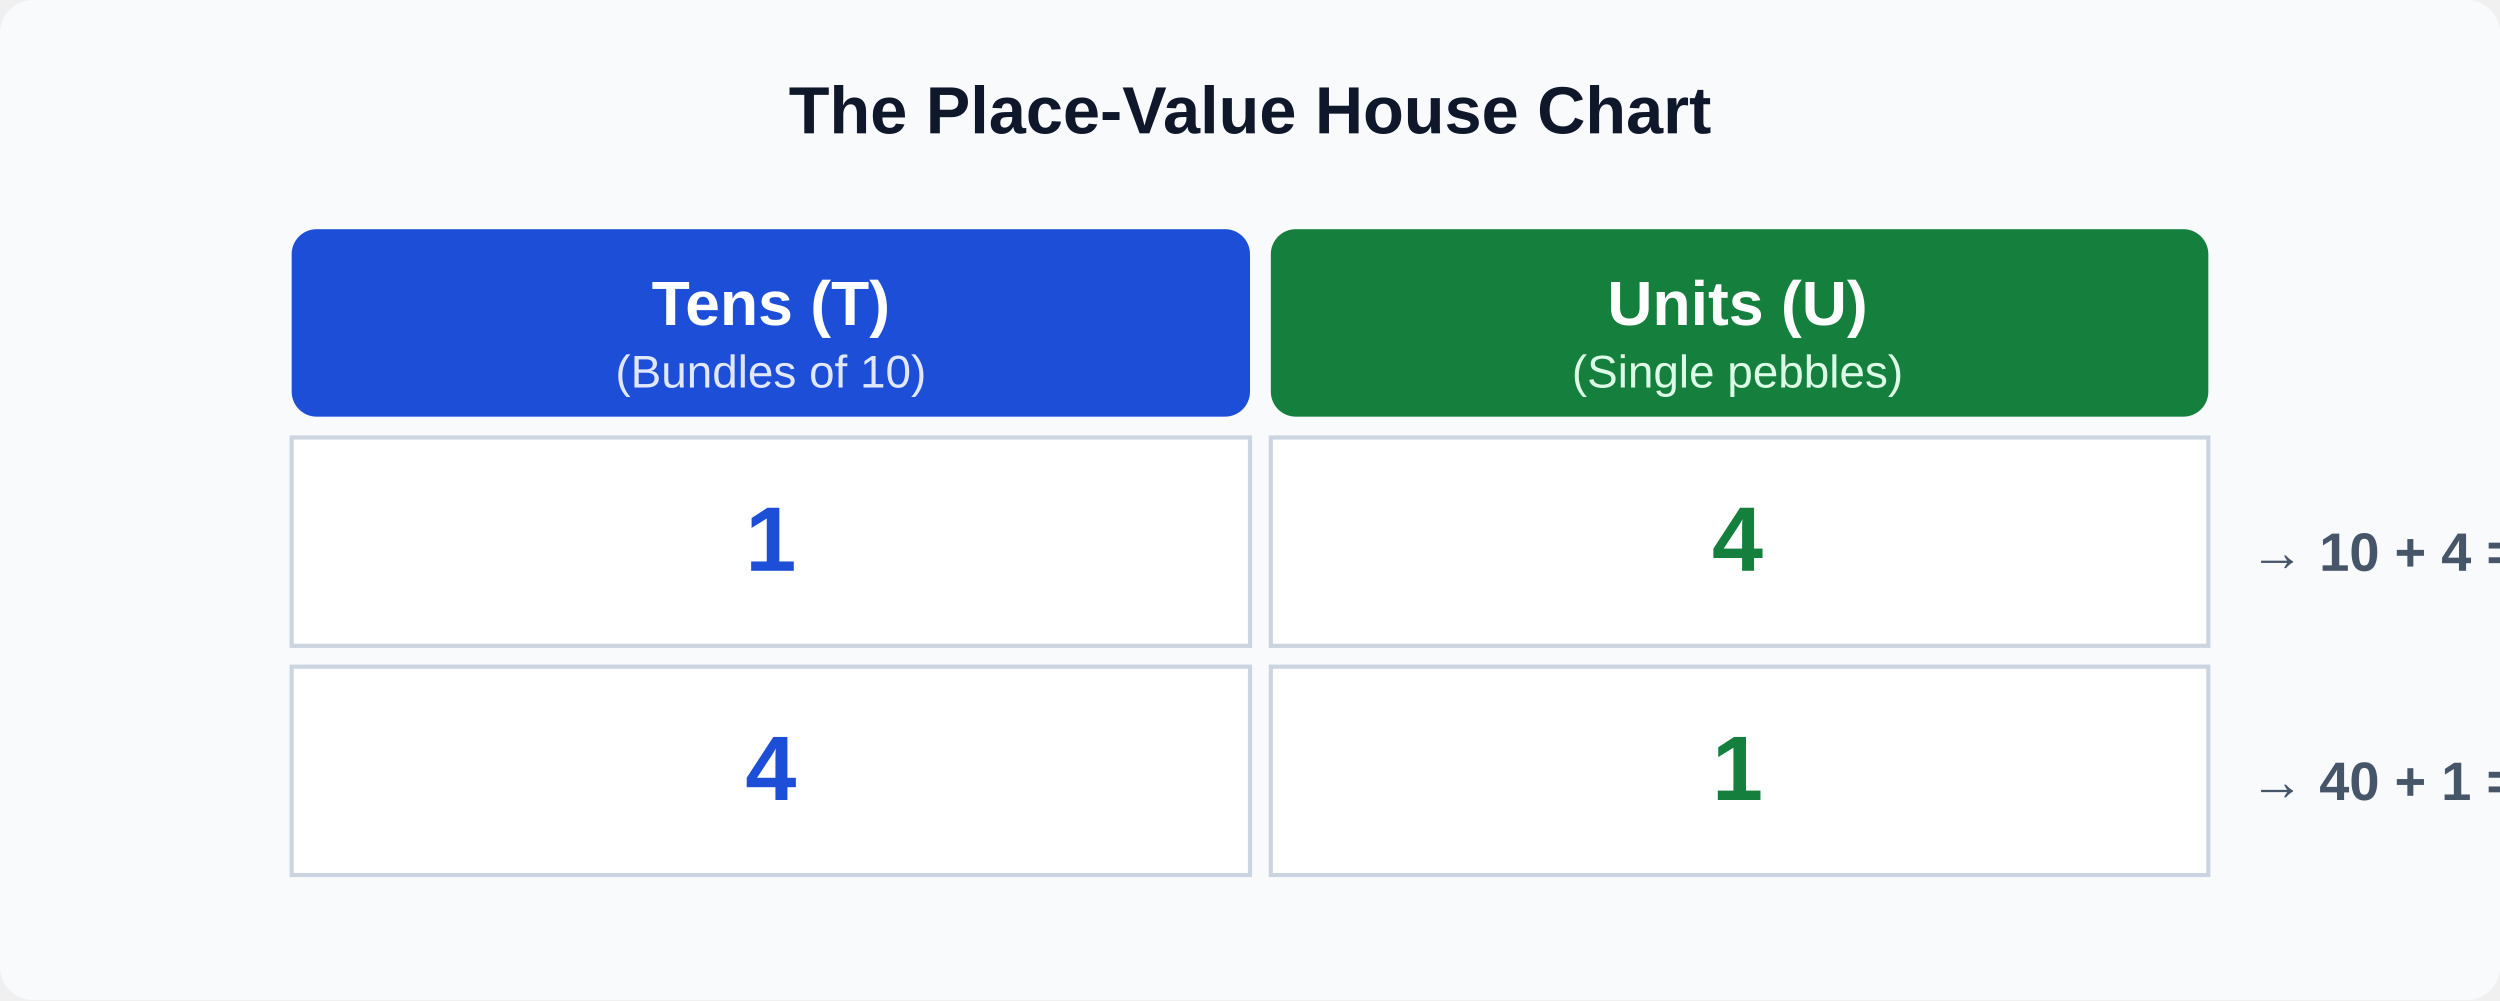
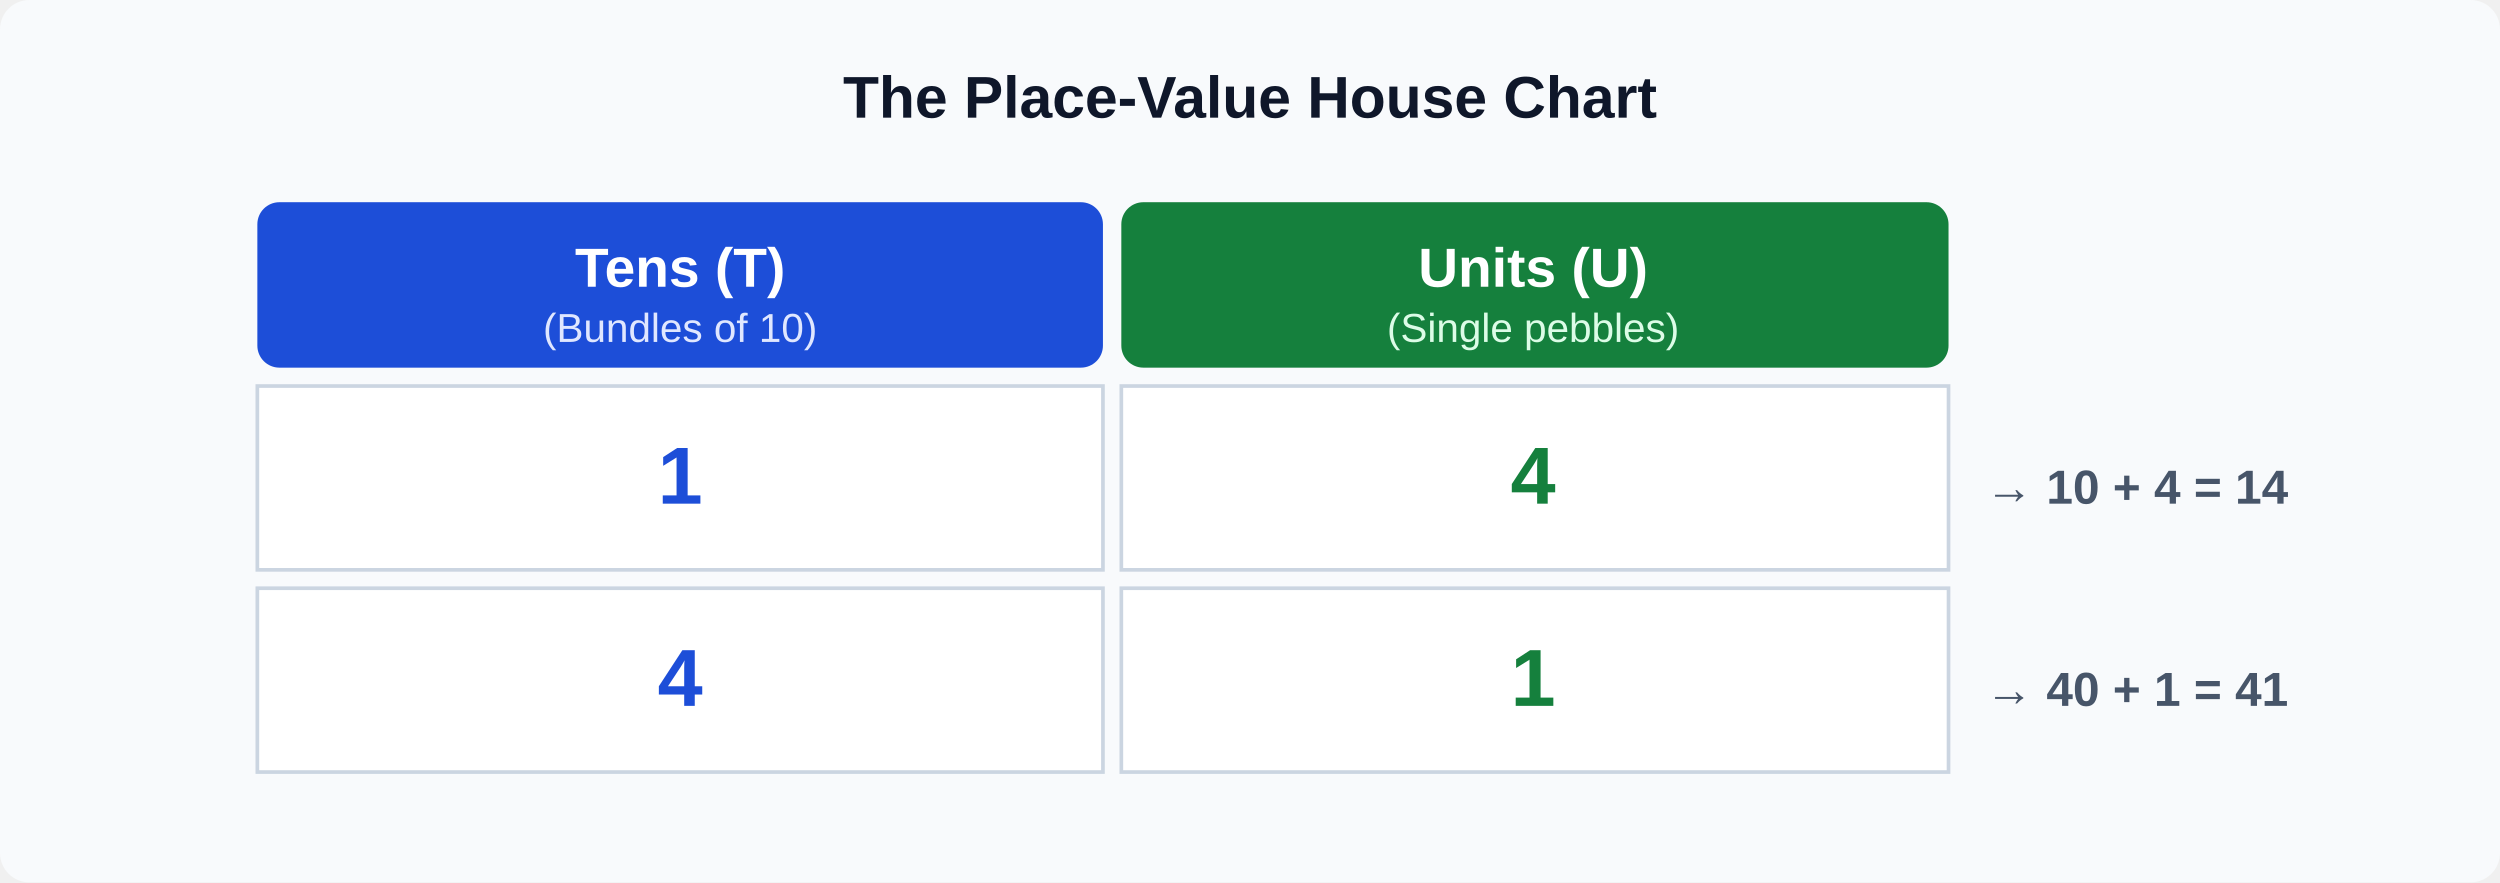
- <svg xmlns="http://www.w3.org/2000/svg" viewBox="0 0 600 240" width="100%" height="100%">
-   <rect width="600" height="240" fill="#f8fafc" rx="8" />
-   <text x="300" y="32" text-anchor="middle" font-family="Liberation Sans" font-size="16" font-weight="bold" fill="#0f172a">The Place-Value House Chart</text>
+ <svg xmlns="http://www.w3.org/2000/svg" viewBox="0 0 680 240" width="100%" height="100%">
+   <rect width="680" height="240" fill="#f8fafc" rx="8" />
+   <text x="340" y="32" text-anchor="middle" font-family="Liberation Sans" font-size="16" font-weight="bold" fill="#0f172a">The Place-Value House Chart</text>
  <rect x="70" y="55" width="230" height="45" fill="#1d4ed8" rx="6" />
  <text x="185" y="78" text-anchor="middle" font-family="Liberation Sans" font-size="15" font-weight="bold" fill="#ffffff">Tens (T)</text>
  <text x="185" y="93" text-anchor="middle" font-family="Liberation Sans" font-size="11" fill="#e0e7ff">(Bundles of 10)</text>
  <rect x="305" y="55" width="225" height="45" fill="#15803d" rx="6" />
  <text x="417" y="78" text-anchor="middle" font-family="Liberation Sans" font-size="15" font-weight="bold" fill="#ffffff">Units (U)</text>
  <text x="417" y="93" text-anchor="middle" font-family="Liberation Sans" font-size="11" fill="#dcfce7">(Single pebbles)</text>
  <rect x="70" y="105" width="230" height="50" fill="#ffffff" stroke="#cbd5e1" stroke-width="1" />
  <text x="185" y="137" text-anchor="middle" font-family="Liberation Sans" font-size="22" font-weight="bold" fill="#1d4ed8">1</text>
  <rect x="305" y="105" width="225" height="50" fill="#ffffff" stroke="#cbd5e1" stroke-width="1" />
  <text x="417" y="137" text-anchor="middle" font-family="Liberation Sans" font-size="22" font-weight="bold" fill="#15803d">4</text>
  <text x="540" y="137" font-family="Liberation Sans" font-size="13" font-weight="bold" fill="#475569">→  10 + 4 = 14</text>
  <rect x="70" y="160" width="230" height="50" fill="#ffffff" stroke="#cbd5e1" stroke-width="1" />
  <text x="185" y="192" text-anchor="middle" font-family="Liberation Sans" font-size="22" font-weight="bold" fill="#1d4ed8">4</text>
  <rect x="305" y="160" width="225" height="50" fill="#ffffff" stroke="#cbd5e1" stroke-width="1" />
  <text x="417" y="192" text-anchor="middle" font-family="Liberation Sans" font-size="22" font-weight="bold" fill="#15803d">1</text>
  <text x="540" y="192" font-family="Liberation Sans" font-size="13" font-weight="bold" fill="#475569">→  40 + 1 = 41</text>
</svg>
